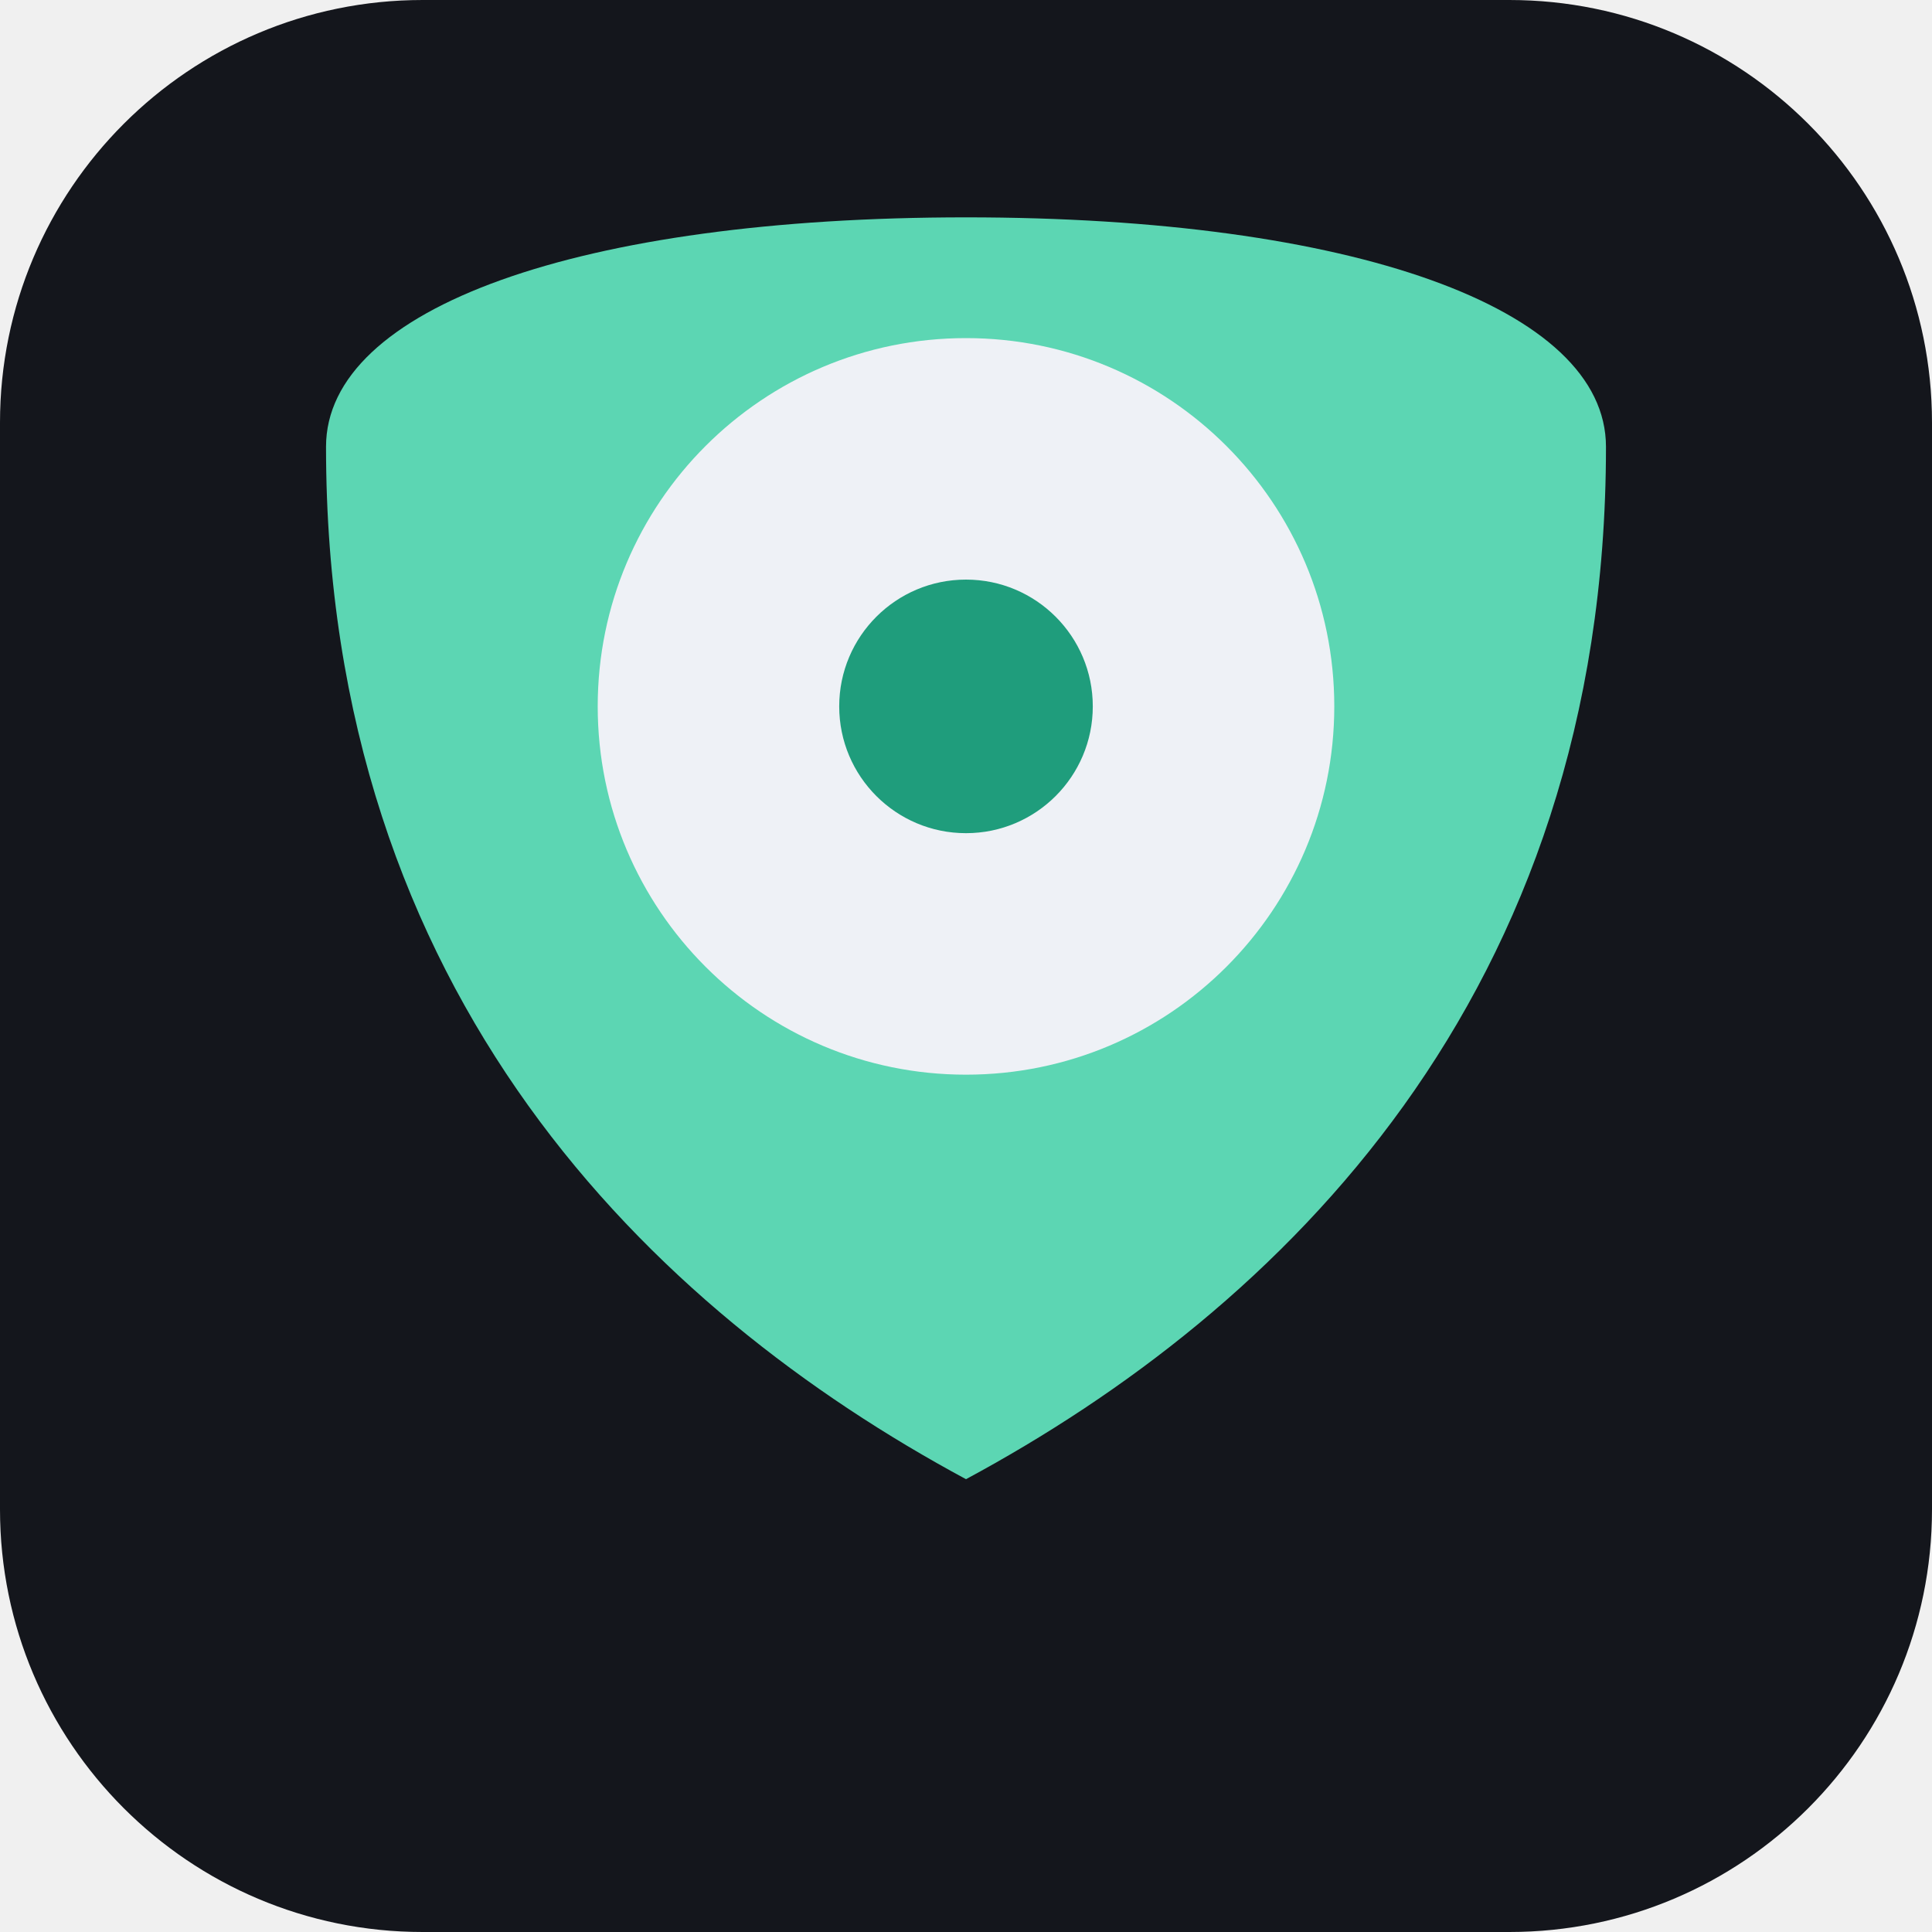
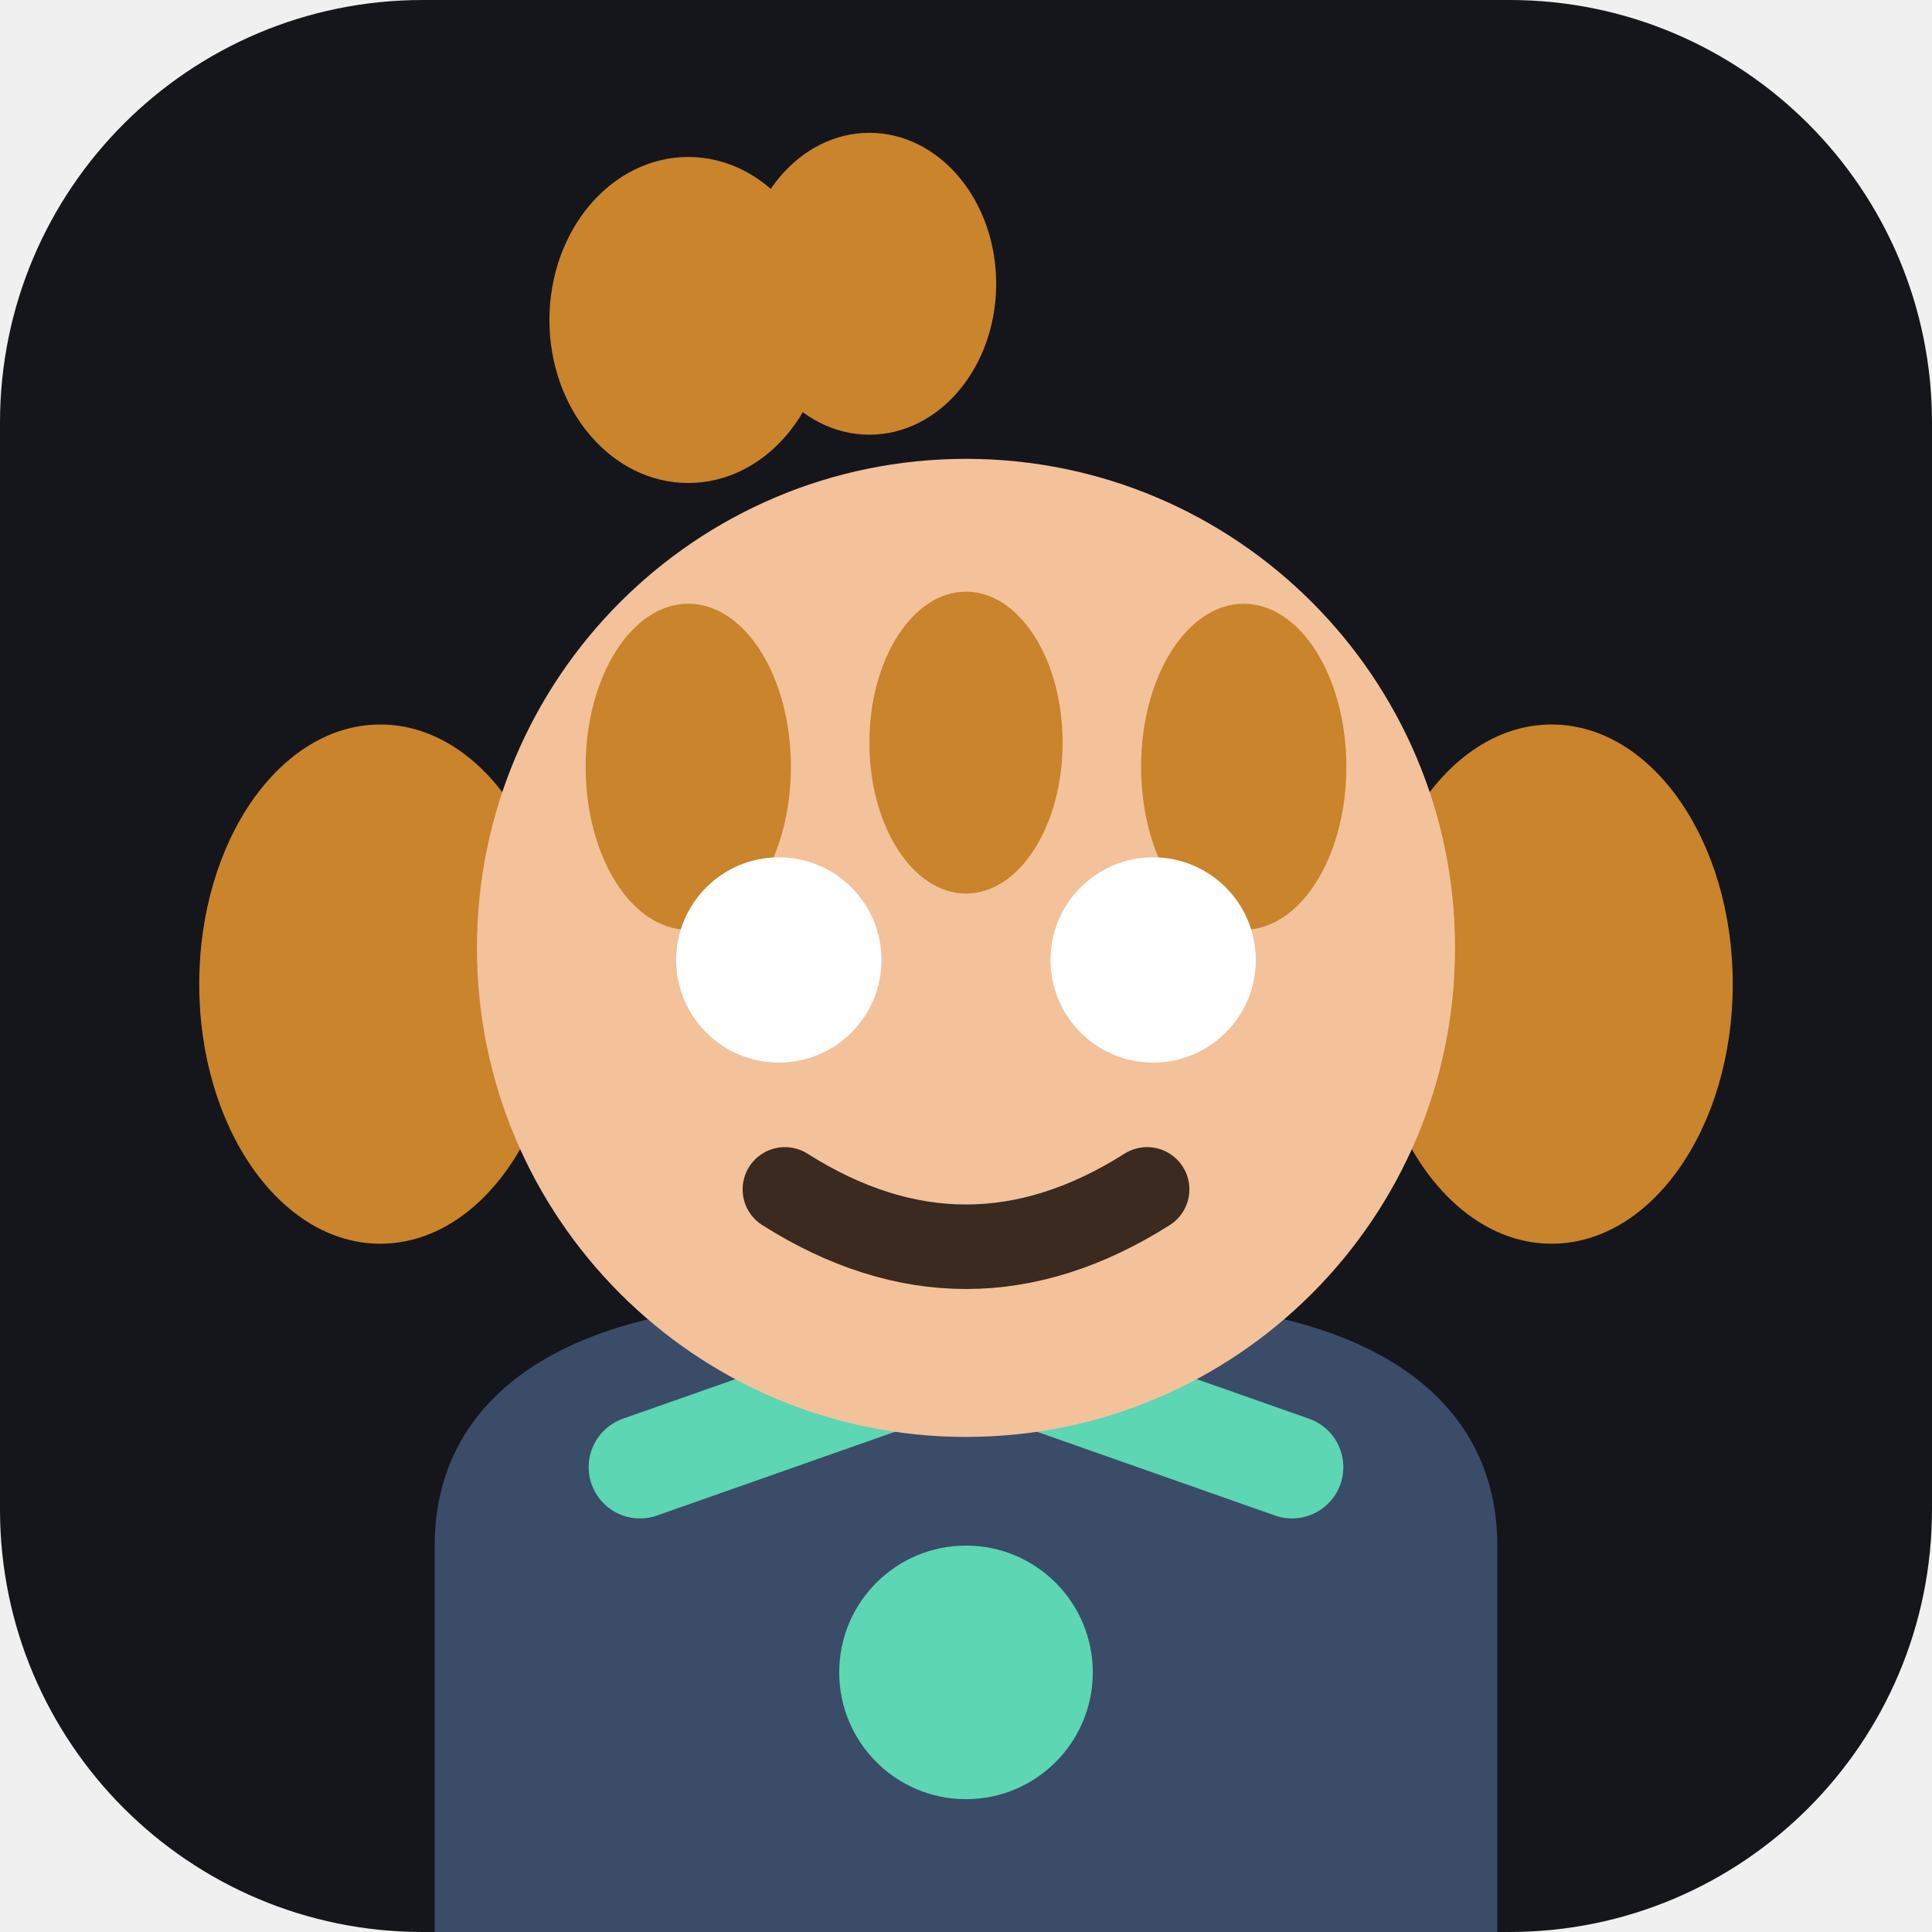
<svg xmlns="http://www.w3.org/2000/svg" viewBox="0 0 16 16">
  <rect width="16" height="16" rx="3.5" fill="#14161c" />
-   <path fill="#5CD6B3" d="M2.7 3.7c0-1.15 2.1-1.9 5.3-1.9s5.3.75 5.3 1.9c0 4.55-2.7 7.15-5.3 8.55C5.4 10.85 2.7 8.25 2.7 3.7z" />
-   <circle cx="8" cy="5.85" r="3.05" fill="#eef1f6" />
-   <circle cx="8" cy="5.85" r="1.05" fill="#1f9d7c" />
+   <path fill="#3a4c68" d="M3.6 12.8C3.6 11.2 5.4 10.5 8 10.9 10.6 10.5 12.4 11.2 12.4 12.8V16H3.6z" />
+   <path d="M5.3 12.15 L8 11.2 L10.7 12.15" fill="none" stroke="#5CD6B3" stroke-width=".85" stroke-linecap="round" />
+   <circle cx="8" cy="13.85" r="1.05" fill="#5CD6B3" />
+   <ellipse cx="5.7" cy="2.65" rx="1.15" ry="1.35" fill="#c9842c" />
+   <ellipse cx="7.2" cy="2.35" rx="1.05" ry="1.25" fill="#c9842c" />
+   <ellipse cx="3.15" cy="8.15" rx="1.5" ry="2.15" fill="#c9842c" />
+   <ellipse cx="12.85" cy="8.15" rx="1.5" ry="2.15" fill="#c9842c" />
+   <circle cx="8" cy="7.85" r="4.05" fill="#f3c29a" />
+   <ellipse cx="5.7" cy="6.35" rx=".85" ry="1.35" fill="#c9842c" />
+   <ellipse cx="8" cy="6.15" rx=".8" ry="1.25" fill="#c9842c" />
+   <ellipse cx="10.3" cy="6.35" rx=".85" ry="1.35" fill="#c9842c" />
+   <circle cx="6.45" cy="7.95" r=".85" fill="#fff" />
+   <circle cx="9.55" cy="7.95" r=".85" fill="#fff" />
+   <path d="M6.5 9.85 Q8 10.8 9.5 9.85" fill="none" stroke="#3a2a20" stroke-width=".7" stroke-linecap="round" />
</svg>
